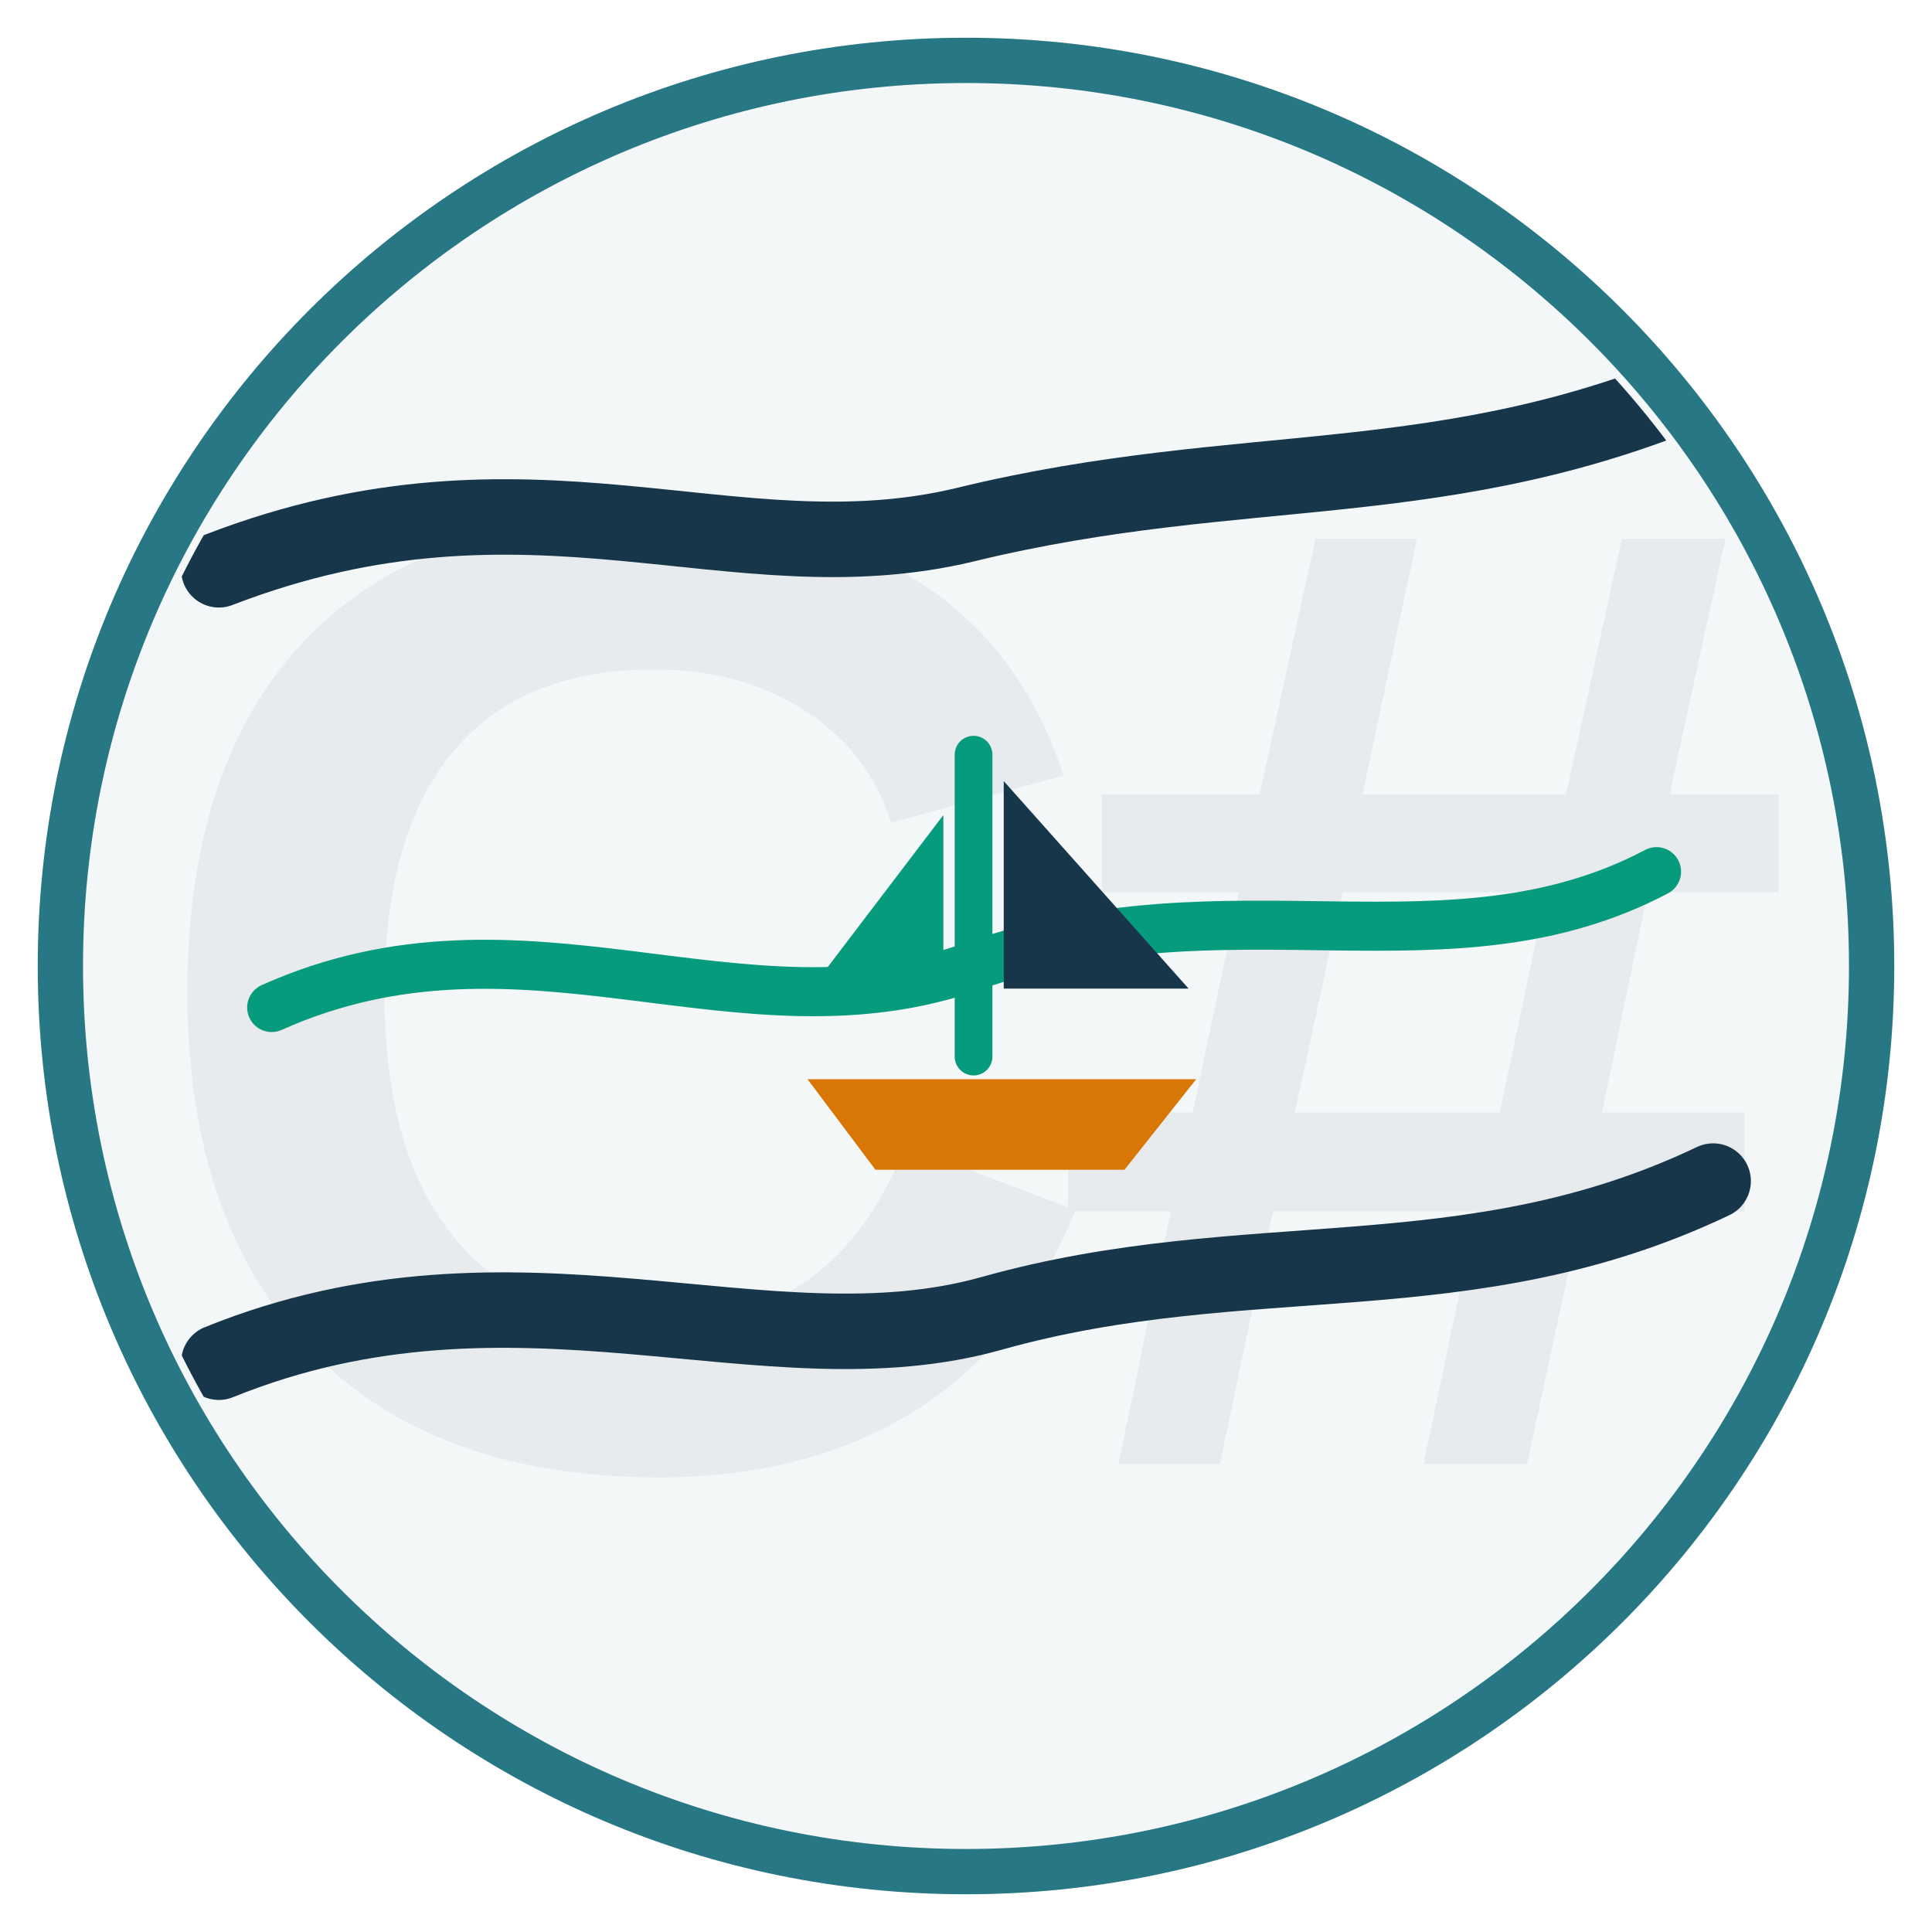
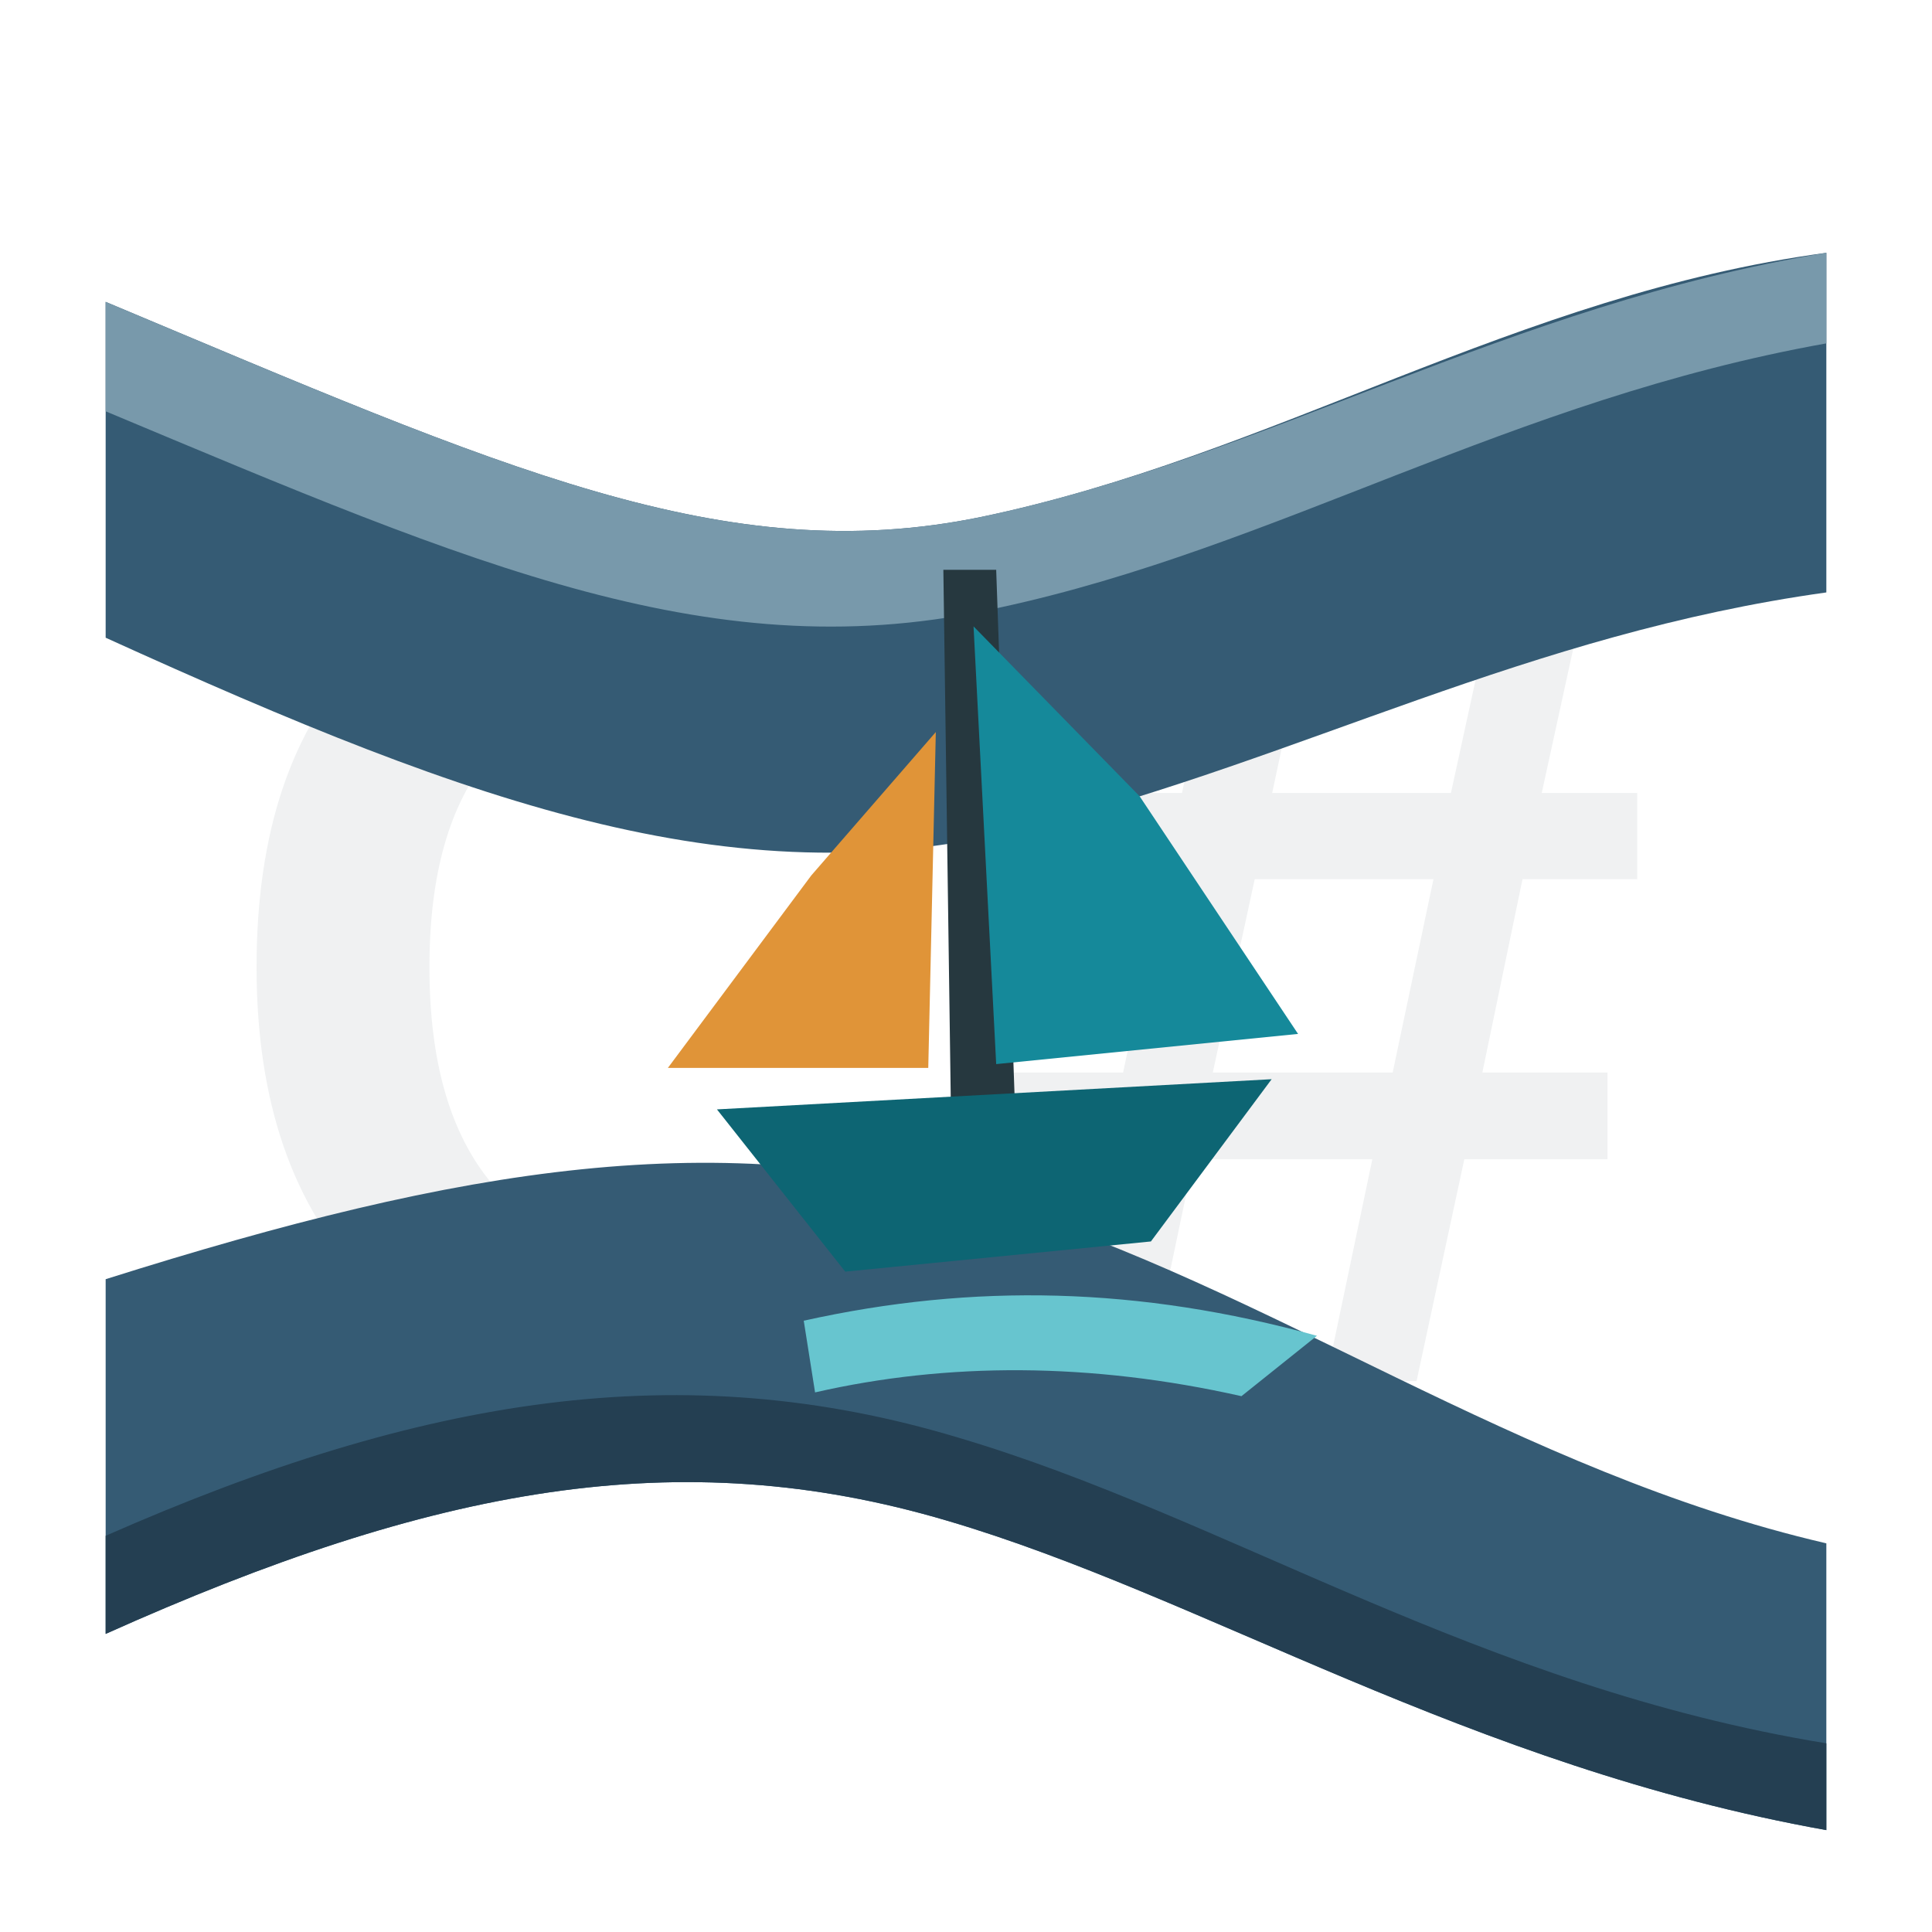
<svg xmlns="http://www.w3.org/2000/svg" viewBox="0 0 512 512" role="img" aria-labelledby="title description">
-   <defs>
-     <clipPath id="badge-clip">
-       <circle cx="256" cy="256" r="232" />
-     </clipPath>
-   </defs>
  <style>
-     :root {
-       color-scheme: light dark;
-     }
+     :root { color-scheme: light dark; }

-     .badge {
-       fill: #f4f7f8;
-       stroke: #277785;
-     }
- 
-     .badge-fill {
-       fill: #f4f7f8;
-     }
- 
-     .badge-stroke {
-       stroke: #f4f7f8;
-     }
- 
-     .language-mark {
-       fill: #17364a;
-       opacity: 0.06;
-     }
- 
-     .python-upper {
-       fill: #2874a6;
-       opacity: 0.09;
-     }
- 
-     .python-lower {
-       fill: #a77b00;
-       opacity: 0.09;
-     }
- 
-     .python-eye {
-       fill: #f4f7f8;
-     }
- 
-     .accent-fill {
-       fill: #079b7e;
-     }
- 
-     .accent-stroke {
-       stroke: #079b7e;
-     }
- 
-     .solid-fill {
-       fill: #17364a;
-     }
- 
-     .solid-stroke {
-       stroke: #17364a;
-     }
- 
-     .muted-fill {
-       fill: #526b78;
-     }
- 
-     .muted-stroke {
-       stroke: #526b78;
-     }
- 
-     .warm-fill {
-       fill: #d97706;
-     }
- 
-     .warm-stroke {
-       stroke: #d97706;
-     }
+     .language-mark { fill: #17323d; opacity: 0.07; }
+     .python-upper { fill: #2874a6; opacity: 0.07; }
+     .python-lower { fill: #aa8108; opacity: 0.07; }
+     .primary { fill: #15899a; }
+     .primary-light { fill: #67c5cf; }
+     .primary-shade { fill: #0d6573; }
+     .secondary { fill: #355b74; }
+     .secondary-light { fill: #7899ab; }
+     .secondary-shade { fill: #243f52; }
+     .accent { fill: #e09438; }
+     .neutral { fill: #26383f; }
+     .shadow { fill: #15262c; opacity: 0.22; }

    @media (prefers-color-scheme: dark) {
-       .badge {
-         fill: #0d2638;
-         stroke: #277785;
-       }
- 
-       .badge-fill {
-         fill: #0d2638;
-       }
- 
-       .badge-stroke {
-         stroke: #0d2638;
-       }
- 
-       .language-mark {
-         fill: #edf2f3;
-         opacity: 0.07;
-       }
- 
-       .python-upper {
-         fill: #79b7df;
-         opacity: 0.1;
-       }
- 
-       .python-lower {
-         fill: #f0c84b;
-         opacity: 0.1;
-       }
- 
-       .python-eye {
-         fill: #0d2638;
-       }
- 
-       .accent-fill {
-         fill: #43d6b1;
-       }
- 
-       .accent-stroke {
-         stroke: #43d6b1;
-       }
- 
-       .solid-fill {
-         fill: #edf2f3;
-       }
- 
-       .solid-stroke {
-         stroke: #edf2f3;
-       }
- 
-       .muted-fill {
-         fill: #8fa2aa;
-       }
- 
-       .muted-stroke {
-         stroke: #8fa2aa;
-       }
- 
-       .warm-fill {
-         fill: #f6b73c;
-       }
- 
-       .warm-stroke {
-         stroke: #f6b73c;
-       }
+       .language-mark { fill: #edf6f3; opacity: 0.08; }
+       .python-upper { fill: #7ec5ed; opacity: 0.08; }
+       .python-lower { fill: #f1ca50; opacity: 0.08; }
+       .primary { fill: #44c3d1; }
+       .primary-light { fill: #8cdee5; }
+       .primary-shade { fill: #218c9b; }
+       .secondary { fill: #709bb7; }
+       .secondary-light { fill: #a9c6d4; }
+       .secondary-shade { fill: #456d88; }
+       .accent { fill: #f2b65c; }
+       .neutral { fill: #e5efec; }
+       .shadow { fill: #02090b; opacity: 0.34; }
    }
  </style>
-   <circle class="badge" cx="256" cy="256" r="240" stroke-width="12" />
-   <g clip-path="url(#badge-clip)">
-     <text class="language-mark" x="256" y="388" font-family="Segoe UI, Arial, sans-serif" font-size="360" font-weight="800" letter-spacing="-18" text-anchor="middle" aria-hidden="true">C#</text>
-     <path class="solid-stroke" d="M58 151 C141 119 194 154 256 139 C330 121 383 132 454 101" fill="none" stroke-width="20" stroke-linecap="round" />
-     <path class="solid-stroke" d="M58 361 C137 329 203 365 263 348 C331 329 389 344 454 313" fill="none" stroke-width="20" stroke-linecap="round" />
-     <path class="accent-stroke" d="M72 267 C139 237 196 278 258 256 C326 232 384 260 439 231" fill="none" stroke-width="13" stroke-linecap="round" />
-     <path class="warm-fill" d="M214 286 H317 L298 310 H232 Z" />
-     <path class="accent-stroke" d="M258 280 V200" fill="none" stroke-width="10" stroke-linecap="round" />
-     <path class="solid-fill" d="M266 207 L315 262 H266 Z" />
-     <path class="accent-fill" d="M250 216 L215 262 H250 Z" />
+   <text class="language-mark" x="247" y="366" font-family="Segoe UI, Arial, sans-serif" font-size="316" font-weight="800" letter-spacing="-20" text-anchor="middle" aria-hidden="true">C#</text>
+   <g aria-hidden="true">
+     <path class="secondary" d="M28 80 C133 124 192 151 260 137 C337 121 402 78 484 67 L484 157 C405 168 345 201 274 219 C197 239 127 214 28 169 Z" />
+     <path class="secondary-light" d="M28 80 C133 124 192 151 260 137 C336 121 399 81 484 67 L484 91 C400 106 339 145 265 161 C190 178 126 150 28 109 Z" />
+     <path class="secondary" d="M28 339 C123 309 191 298 263 319 C336 341 402 390 484 409 L484 485 C389 468 319 423 251 403 C180 382 115 394 28 433 Z" />
+     <path class="secondary-shade" d="M28 407 C112 370 181 359 254 381 C325 402 392 447 484 462 L484 485 C389 468 319 423 251 403 C180 382 115 394 28 433 Z" />
+     <path class="neutral" d="M250 151 L264 151 L269 294 L252 294 Z" />
+     <path class="primary" d="M258 166 L264 282 L344 274 L302 211 Z" />
+     <path class="accent" d="M248 194 L246 283 L177 283 L215 232 Z" />
+     <path class="primary-shade" d="M190 294 L337 286 L305 329 L224 337 Z" />
+     <path class="primary-light" d="M213 350 C258 340 302 341 349 354 L329 370 C289 361 251 361 216 369 Z" />
  </g>
</svg>
